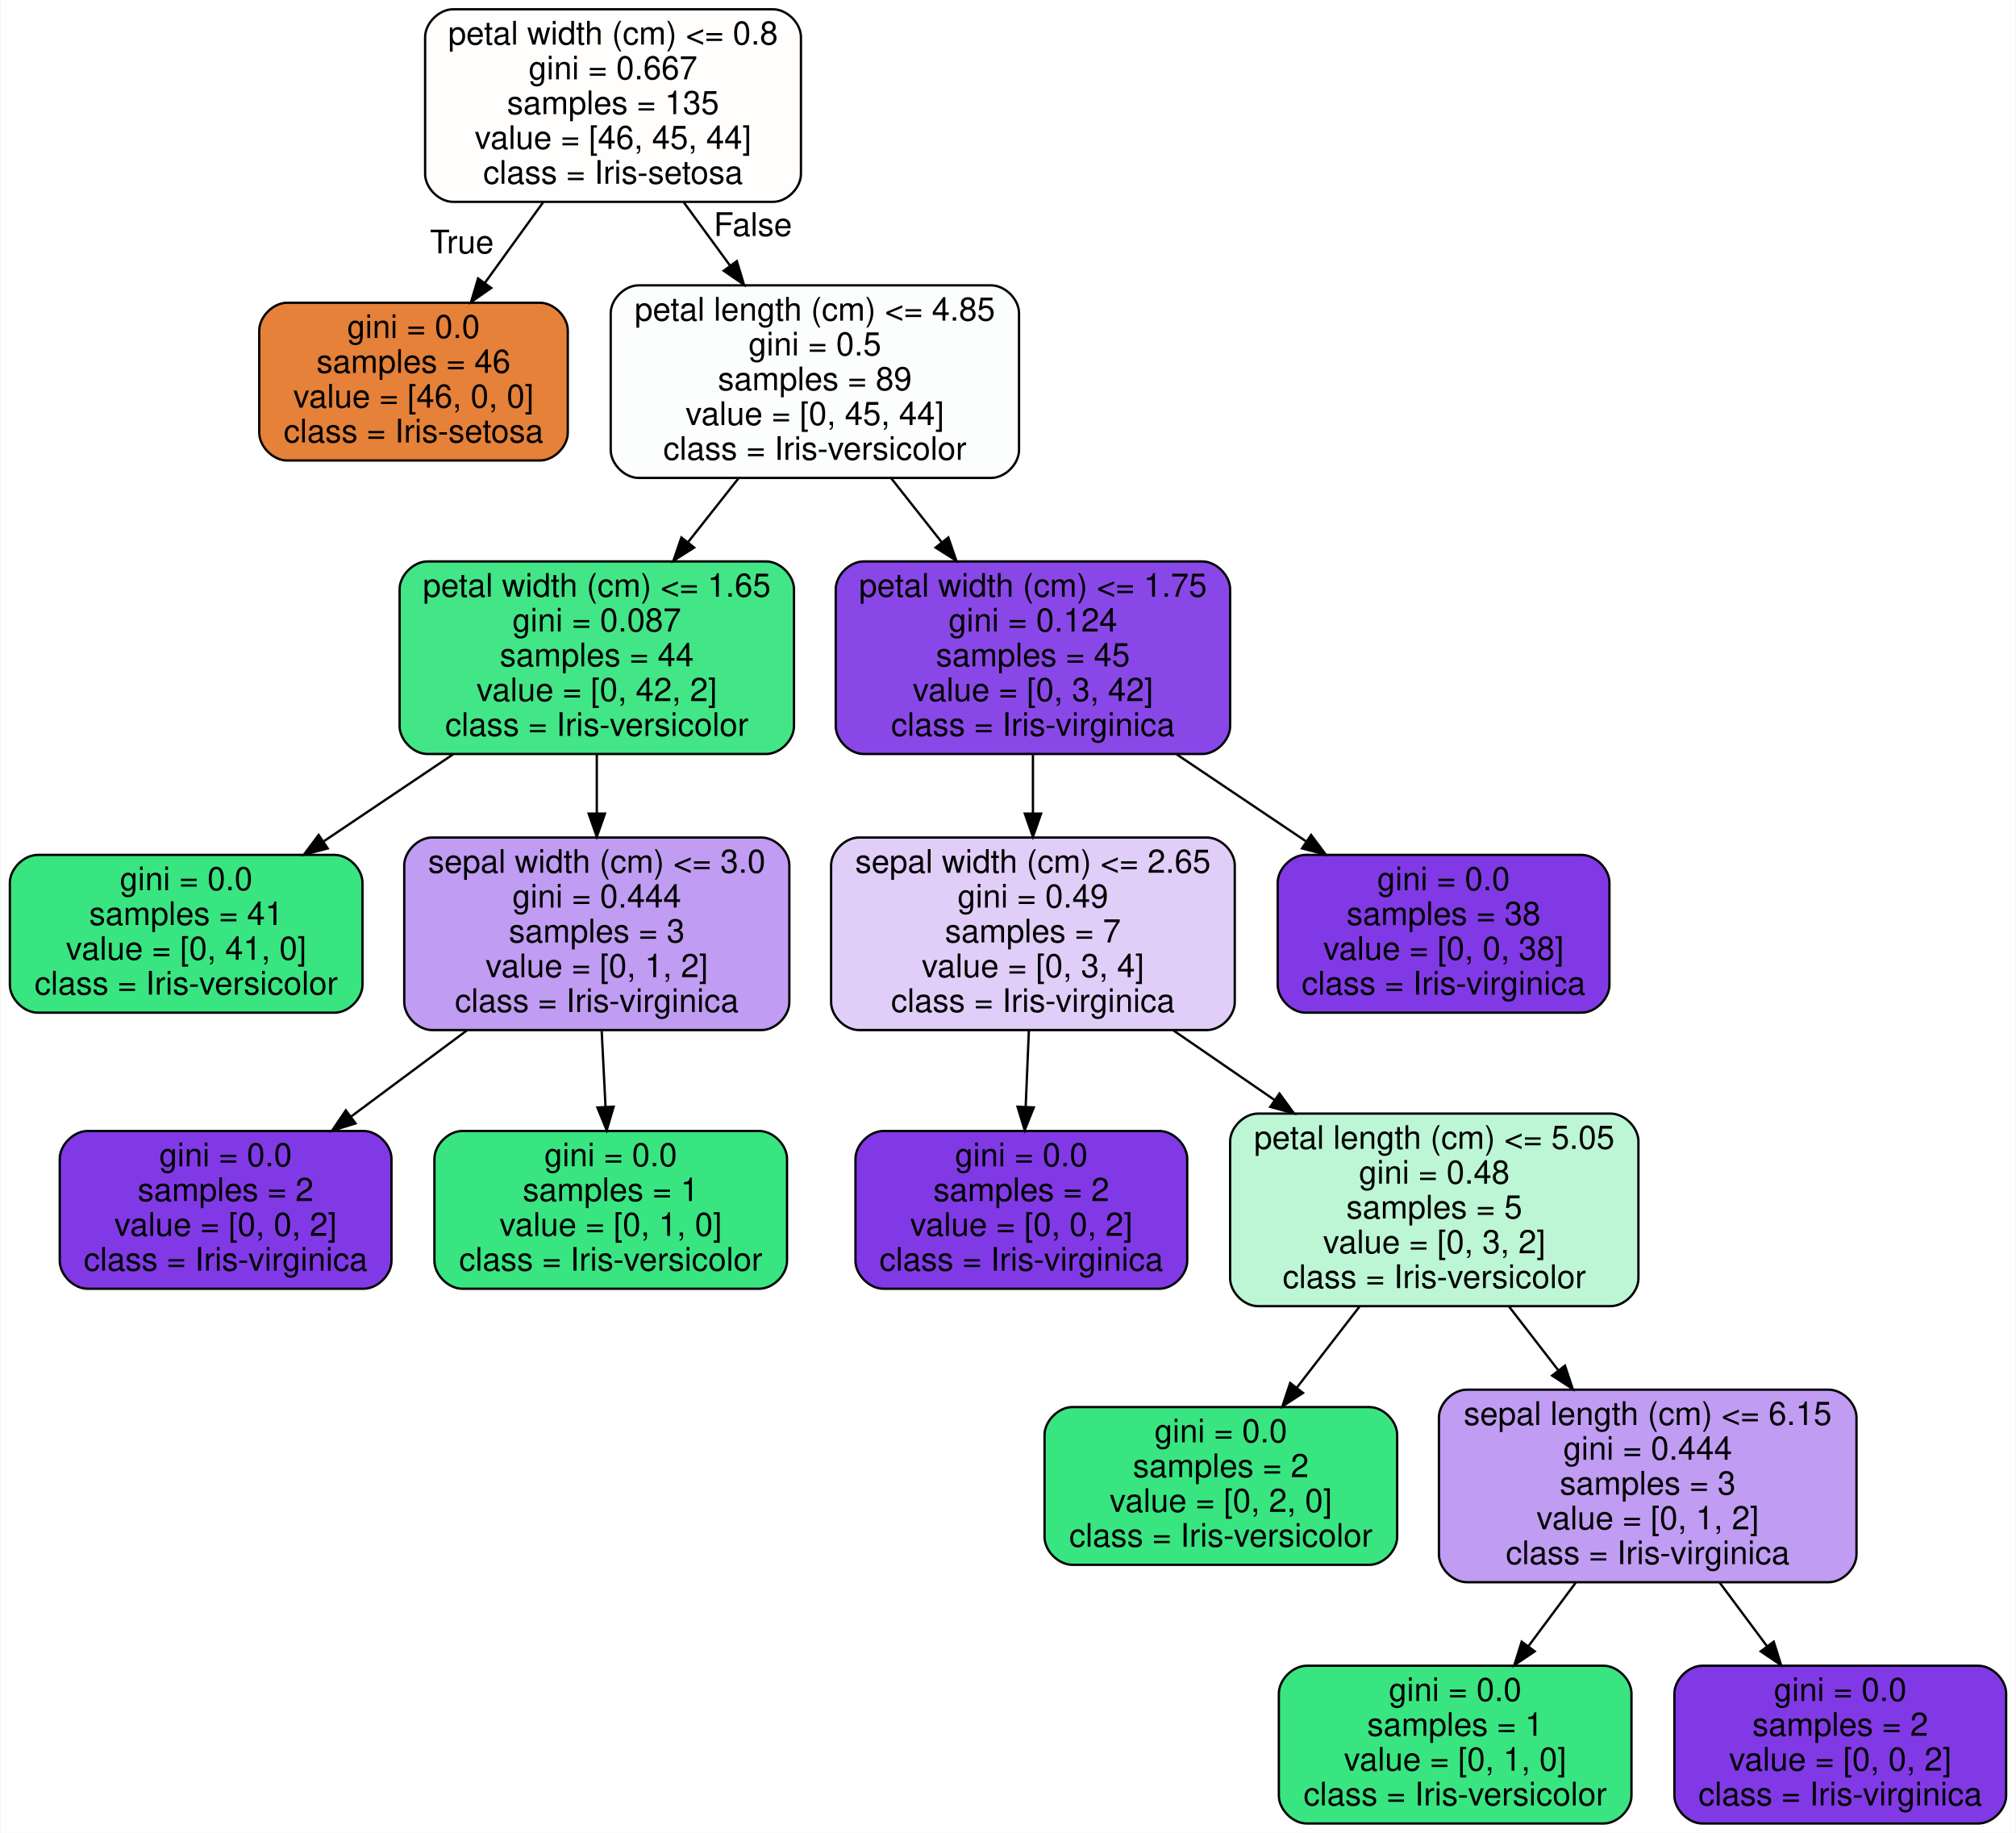
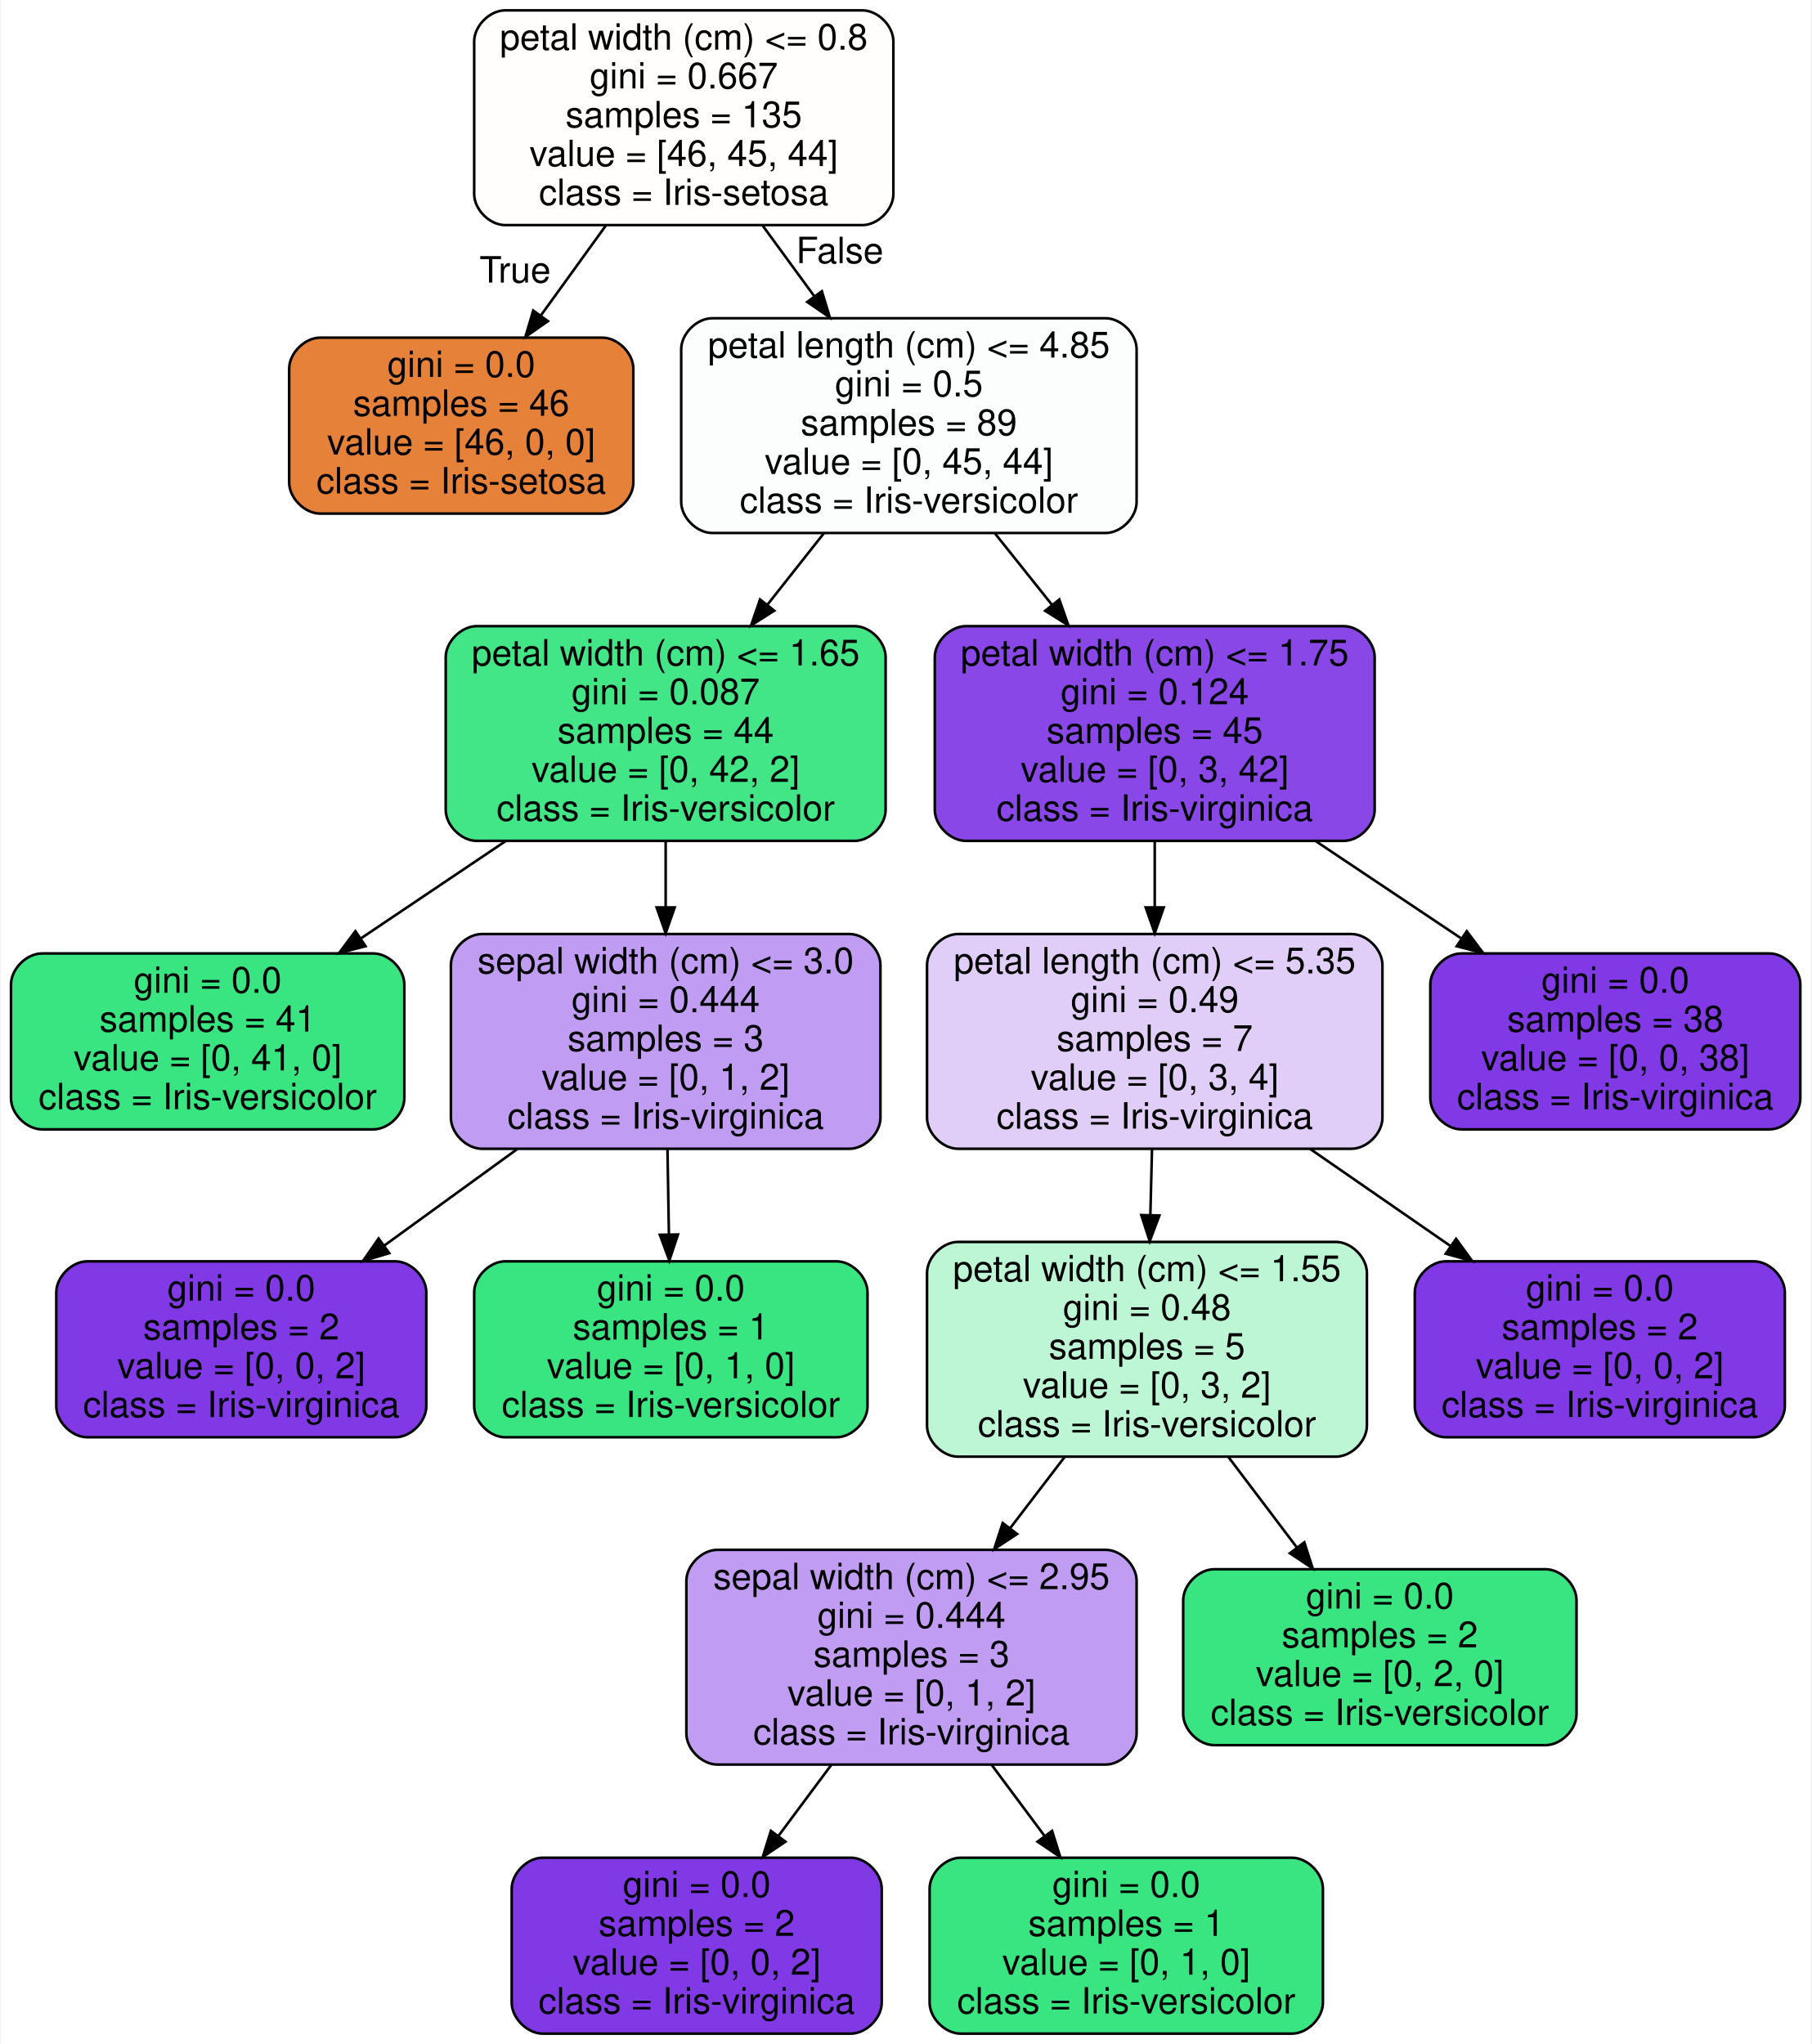
- <svg xmlns="http://www.w3.org/2000/svg" width="869pt" height="790pt" viewBox="0.00 0.00 868.50 790.00">
+ <svg xmlns="http://www.w3.org/2000/svg" width="700pt" height="790pt" viewBox="0.00 0.00 699.50 790.00">
  <g id="graph0" class="graph" transform="scale(1 1) rotate(0) translate(4 786)">
-     <polygon fill="#ffffff" stroke="transparent" points="-4,4 -4,-786 864.5,-786 864.5,4 -4,4" />
+     <polygon fill="#ffffff" stroke="transparent" points="-4,4 -4,-786 695.5,-786 695.5,4 -4,4" />
    <g id="node1" class="node">
      <path fill="#fffefd" stroke="#000000" d="M329,-782C329,-782 191,-782 191,-782 185,-782 179,-776 179,-770 179,-770 179,-711 179,-711 179,-705 185,-699 191,-699 191,-699 329,-699 329,-699 335,-699 341,-705 341,-711 341,-711 341,-770 341,-770 341,-776 335,-782 329,-782" />
      <text text-anchor="middle" x="260" y="-766.8" font-family="Helvetica,sans-Serif" font-size="14.00" fill="#000000">petal width (cm) &lt;= 0.8</text>
      <text text-anchor="middle" x="260" y="-751.8" font-family="Helvetica,sans-Serif" font-size="14.00" fill="#000000">gini = 0.667</text>
      <text text-anchor="middle" x="260" y="-736.8" font-family="Helvetica,sans-Serif" font-size="14.00" fill="#000000">samples = 135</text>
      <text text-anchor="middle" x="260" y="-721.8" font-family="Helvetica,sans-Serif" font-size="14.00" fill="#000000">value = [46, 45, 44]</text>
      <text text-anchor="middle" x="260" y="-706.8" font-family="Helvetica,sans-Serif" font-size="14.00" fill="#000000">class = Iris-setosa</text>
    </g>
    <g id="node2" class="node">
      <path fill="#e58139" stroke="#000000" d="M228.5,-655.5C228.5,-655.5 119.5,-655.5 119.5,-655.5 113.5,-655.5 107.5,-649.5 107.5,-643.5 107.5,-643.5 107.5,-599.5 107.5,-599.5 107.5,-593.5 113.5,-587.5 119.5,-587.5 119.5,-587.5 228.5,-587.5 228.5,-587.5 234.5,-587.5 240.5,-593.5 240.5,-599.5 240.5,-599.5 240.5,-643.5 240.5,-643.5 240.5,-649.5 234.5,-655.5 228.5,-655.5" />
      <text text-anchor="middle" x="174" y="-640.3" font-family="Helvetica,sans-Serif" font-size="14.00" fill="#000000">gini = 0.0</text>
      <text text-anchor="middle" x="174" y="-625.3" font-family="Helvetica,sans-Serif" font-size="14.00" fill="#000000">samples = 46</text>
      <text text-anchor="middle" x="174" y="-610.3" font-family="Helvetica,sans-Serif" font-size="14.00" fill="#000000">value = [46, 0, 0]</text>
      <text text-anchor="middle" x="174" y="-595.3" font-family="Helvetica,sans-Serif" font-size="14.00" fill="#000000">class = Iris-setosa</text>
    </g>
    <g id="edge1" class="edge">
      <path fill="none" stroke="#000000" d="M229.921,-698.88C221.816,-687.664 213.035,-675.513 204.886,-664.237" />
      <polygon fill="#000000" stroke="#000000" points="207.493,-661.87 198.799,-655.815 201.82,-665.97 207.493,-661.87" />
      <text text-anchor="middle" x="194.826" y="-676.797" font-family="Helvetica,sans-Serif" font-size="14.00" fill="#000000">True</text>
    </g>
    <g id="node3" class="node">
      <path fill="#fbfefc" stroke="#000000" d="M423,-663C423,-663 271,-663 271,-663 265,-663 259,-657 259,-651 259,-651 259,-592 259,-592 259,-586 265,-580 271,-580 271,-580 423,-580 423,-580 429,-580 435,-586 435,-592 435,-592 435,-651 435,-651 435,-657 429,-663 423,-663" />
      <text text-anchor="middle" x="347" y="-647.8" font-family="Helvetica,sans-Serif" font-size="14.00" fill="#000000">petal length (cm) &lt;= 4.85</text>
      <text text-anchor="middle" x="347" y="-632.8" font-family="Helvetica,sans-Serif" font-size="14.00" fill="#000000">gini = 0.5</text>
      <text text-anchor="middle" x="347" y="-617.8" font-family="Helvetica,sans-Serif" font-size="14.00" fill="#000000">samples = 89</text>
      <text text-anchor="middle" x="347" y="-602.8" font-family="Helvetica,sans-Serif" font-size="14.00" fill="#000000">value = [0, 45, 44]</text>
      <text text-anchor="middle" x="347" y="-587.8" font-family="Helvetica,sans-Serif" font-size="14.00" fill="#000000">class = Iris-versicolor</text>
    </g>
    <g id="edge2" class="edge">
      <path fill="none" stroke="#000000" d="M290.428,-698.88C296.881,-690.053 303.757,-680.649 310.411,-671.547" />
      <polygon fill="#000000" stroke="#000000" points="313.365,-673.436 316.442,-663.298 307.714,-669.305 313.365,-673.436" />
      <text text-anchor="middle" x="320.279" y="-684.302" font-family="Helvetica,sans-Serif" font-size="14.00" fill="#000000">False</text>
    </g>
    <g id="node4" class="node">
      <path fill="#42e687" stroke="#000000" d="M326,-544C326,-544 180,-544 180,-544 174,-544 168,-538 168,-532 168,-532 168,-473 168,-473 168,-467 174,-461 180,-461 180,-461 326,-461 326,-461 332,-461 338,-467 338,-473 338,-473 338,-532 338,-532 338,-538 332,-544 326,-544" />
      <text text-anchor="middle" x="253" y="-528.8" font-family="Helvetica,sans-Serif" font-size="14.00" fill="#000000">petal width (cm) &lt;= 1.65</text>
      <text text-anchor="middle" x="253" y="-513.8" font-family="Helvetica,sans-Serif" font-size="14.00" fill="#000000">gini = 0.087</text>
      <text text-anchor="middle" x="253" y="-498.8" font-family="Helvetica,sans-Serif" font-size="14.00" fill="#000000">samples = 44</text>
      <text text-anchor="middle" x="253" y="-483.8" font-family="Helvetica,sans-Serif" font-size="14.00" fill="#000000">value = [0, 42, 2]</text>
      <text text-anchor="middle" x="253" y="-468.8" font-family="Helvetica,sans-Serif" font-size="14.00" fill="#000000">class = Iris-versicolor</text>
    </g>
    <g id="edge3" class="edge">
      <path fill="none" stroke="#000000" d="M314.123,-579.88C307.08,-570.963 299.571,-561.457 292.313,-552.268" />
      <polygon fill="#000000" stroke="#000000" points="294.962,-549.976 286.017,-544.298 289.469,-554.315 294.962,-549.976" />
    </g>
    <g id="node9" class="node">
-       <path fill="#8a47e7" stroke="#000000" d="M514,-544C514,-544 368,-544 368,-544 362,-544 356,-538 356,-532 356,-532 356,-473 356,-473 356,-467 362,-461 368,-461 368,-461 514,-461 514,-461 520,-461 526,-467 526,-473 526,-473 526,-532 526,-532 526,-538 520,-544 514,-544" />
-       <text text-anchor="middle" x="441" y="-528.8" font-family="Helvetica,sans-Serif" font-size="14.00" fill="#000000">petal width (cm) &lt;= 1.75</text>
-       <text text-anchor="middle" x="441" y="-513.8" font-family="Helvetica,sans-Serif" font-size="14.00" fill="#000000">gini = 0.124</text>
-       <text text-anchor="middle" x="441" y="-498.8" font-family="Helvetica,sans-Serif" font-size="14.00" fill="#000000">samples = 45</text>
-       <text text-anchor="middle" x="441" y="-483.8" font-family="Helvetica,sans-Serif" font-size="14.00" fill="#000000">value = [0, 3, 42]</text>
-       <text text-anchor="middle" x="441" y="-468.8" font-family="Helvetica,sans-Serif" font-size="14.00" fill="#000000">class = Iris-virginica</text>
+       <path fill="#8a47e7" stroke="#000000" d="M515,-544C515,-544 369,-544 369,-544 363,-544 357,-538 357,-532 357,-532 357,-473 357,-473 357,-467 363,-461 369,-461 369,-461 515,-461 515,-461 521,-461 527,-467 527,-473 527,-473 527,-532 527,-532 527,-538 521,-544 515,-544" />
+       <text text-anchor="middle" x="442" y="-528.8" font-family="Helvetica,sans-Serif" font-size="14.00" fill="#000000">petal width (cm) &lt;= 1.75</text>
+       <text text-anchor="middle" x="442" y="-513.8" font-family="Helvetica,sans-Serif" font-size="14.00" fill="#000000">gini = 0.124</text>
+       <text text-anchor="middle" x="442" y="-498.8" font-family="Helvetica,sans-Serif" font-size="14.00" fill="#000000">samples = 45</text>
+       <text text-anchor="middle" x="442" y="-483.8" font-family="Helvetica,sans-Serif" font-size="14.00" fill="#000000">value = [0, 3, 42]</text>
+       <text text-anchor="middle" x="442" y="-468.8" font-family="Helvetica,sans-Serif" font-size="14.00" fill="#000000">class = Iris-virginica</text>
    </g>
    <g id="edge8" class="edge">
-       <path fill="none" stroke="#000000" d="M379.877,-579.88C386.92,-570.963 394.429,-561.457 401.687,-552.268" />
-       <polygon fill="#000000" stroke="#000000" points="404.531,-554.315 407.983,-544.298 399.038,-549.976 404.531,-554.315" />
+       <path fill="none" stroke="#000000" d="M380.226,-579.88C387.344,-570.963 394.934,-561.457 402.269,-552.268" />
+       <polygon fill="#000000" stroke="#000000" points="405.128,-554.297 408.632,-544.298 399.658,-549.929 405.128,-554.297" />
    </g>
    <g id="node5" class="node">
      <path fill="#39e581" stroke="#000000" d="M140,-417.5C140,-417.5 12,-417.5 12,-417.5 6,-417.5 0,-411.5 0,-405.5 0,-405.5 0,-361.5 0,-361.5 0,-355.5 6,-349.5 12,-349.5 12,-349.5 140,-349.5 140,-349.5 146,-349.5 152,-355.5 152,-361.5 152,-361.5 152,-405.5 152,-405.5 152,-411.5 146,-417.5 140,-417.5" />
      <text text-anchor="middle" x="76" y="-402.3" font-family="Helvetica,sans-Serif" font-size="14.00" fill="#000000">gini = 0.0</text>
      <text text-anchor="middle" x="76" y="-387.3" font-family="Helvetica,sans-Serif" font-size="14.00" fill="#000000">samples = 41</text>
      <text text-anchor="middle" x="76" y="-372.3" font-family="Helvetica,sans-Serif" font-size="14.00" fill="#000000">value = [0, 41, 0]</text>
      <text text-anchor="middle" x="76" y="-357.3" font-family="Helvetica,sans-Serif" font-size="14.00" fill="#000000">class = Iris-versicolor</text>
    </g>
    <g id="edge4" class="edge">
      <path fill="none" stroke="#000000" d="M191.094,-460.88C173.017,-448.726 153.309,-435.476 135.391,-423.43" />
      <polygon fill="#000000" stroke="#000000" points="137.006,-420.298 126.754,-417.623 133.1,-426.107 137.006,-420.298" />
    </g>
    <g id="node6" class="node">
      <path fill="#c09cf2" stroke="#000000" d="M324,-425C324,-425 182,-425 182,-425 176,-425 170,-419 170,-413 170,-413 170,-354 170,-354 170,-348 176,-342 182,-342 182,-342 324,-342 324,-342 330,-342 336,-348 336,-354 336,-354 336,-413 336,-413 336,-419 330,-425 324,-425" />
      <text text-anchor="middle" x="253" y="-409.8" font-family="Helvetica,sans-Serif" font-size="14.00" fill="#000000">sepal width (cm) &lt;= 3.0</text>
      <text text-anchor="middle" x="253" y="-394.8" font-family="Helvetica,sans-Serif" font-size="14.00" fill="#000000">gini = 0.444</text>
      <text text-anchor="middle" x="253" y="-379.8" font-family="Helvetica,sans-Serif" font-size="14.00" fill="#000000">samples = 3</text>
      <text text-anchor="middle" x="253" y="-364.8" font-family="Helvetica,sans-Serif" font-size="14.00" fill="#000000">value = [0, 1, 2]</text>
      <text text-anchor="middle" x="253" y="-349.8" font-family="Helvetica,sans-Serif" font-size="14.00" fill="#000000">class = Iris-virginica</text>
    </g>
    <g id="edge5" class="edge">
      <path fill="none" stroke="#000000" d="M253,-460.88C253,-452.684 253,-443.989 253,-435.501" />
      <polygon fill="#000000" stroke="#000000" points="256.5,-435.298 253,-425.298 249.5,-435.298 256.5,-435.298" />
    </g>
    <g id="node7" class="node">
-       <path fill="#8139e5" stroke="#000000" d="M152.5,-298.5C152.5,-298.5 33.5,-298.5 33.5,-298.5 27.5,-298.5 21.5,-292.5 21.5,-286.5 21.5,-286.5 21.5,-242.5 21.5,-242.5 21.5,-236.5 27.5,-230.5 33.5,-230.5 33.5,-230.5 152.5,-230.5 152.5,-230.5 158.5,-230.5 164.5,-236.5 164.5,-242.5 164.5,-242.5 164.5,-286.5 164.5,-286.5 164.5,-292.5 158.5,-298.5 152.5,-298.5" />
-       <text text-anchor="middle" x="93" y="-283.3" font-family="Helvetica,sans-Serif" font-size="14.00" fill="#000000">gini = 0.0</text>
-       <text text-anchor="middle" x="93" y="-268.3" font-family="Helvetica,sans-Serif" font-size="14.00" fill="#000000">samples = 2</text>
-       <text text-anchor="middle" x="93" y="-253.3" font-family="Helvetica,sans-Serif" font-size="14.00" fill="#000000">value = [0, 0, 2]</text>
-       <text text-anchor="middle" x="93" y="-238.3" font-family="Helvetica,sans-Serif" font-size="14.00" fill="#000000">class = Iris-virginica</text>
+       <path fill="#8139e5" stroke="#000000" d="M148.5,-298.5C148.5,-298.5 29.5,-298.5 29.5,-298.5 23.5,-298.5 17.5,-292.5 17.5,-286.5 17.5,-286.5 17.5,-242.5 17.5,-242.5 17.5,-236.5 23.5,-230.5 29.5,-230.5 29.5,-230.5 148.5,-230.5 148.5,-230.5 154.5,-230.5 160.5,-236.5 160.5,-242.5 160.5,-242.5 160.5,-286.5 160.5,-286.5 160.5,-292.5 154.5,-298.5 148.5,-298.5" />
+       <text text-anchor="middle" x="89" y="-283.3" font-family="Helvetica,sans-Serif" font-size="14.00" fill="#000000">gini = 0.0</text>
+       <text text-anchor="middle" x="89" y="-268.3" font-family="Helvetica,sans-Serif" font-size="14.00" fill="#000000">samples = 2</text>
+       <text text-anchor="middle" x="89" y="-253.3" font-family="Helvetica,sans-Serif" font-size="14.00" fill="#000000">value = [0, 0, 2]</text>
+       <text text-anchor="middle" x="89" y="-238.3" font-family="Helvetica,sans-Serif" font-size="14.00" fill="#000000">class = Iris-virginica</text>
    </g>
    <g id="edge6" class="edge">
-       <path fill="none" stroke="#000000" d="M197.04,-341.88C180.848,-329.837 163.207,-316.717 147.129,-304.759" />
-       <polygon fill="#000000" stroke="#000000" points="148.993,-301.783 138.88,-298.623 144.815,-307.399 148.993,-301.783" />
+       <path fill="none" stroke="#000000" d="M195.641,-341.88C179.044,-329.837 160.963,-316.717 144.482,-304.759" />
+       <polygon fill="#000000" stroke="#000000" points="146.176,-301.663 136.027,-298.623 142.065,-307.329 146.176,-301.663" />
    </g>
    <g id="node8" class="node">
-       <path fill="#39e581" stroke="#000000" d="M323,-298.5C323,-298.5 195,-298.5 195,-298.5 189,-298.5 183,-292.5 183,-286.5 183,-286.5 183,-242.5 183,-242.5 183,-236.5 189,-230.5 195,-230.5 195,-230.5 323,-230.5 323,-230.5 329,-230.5 335,-236.5 335,-242.5 335,-242.5 335,-286.5 335,-286.5 335,-292.5 329,-298.5 323,-298.5" />
-       <text text-anchor="middle" x="259" y="-283.3" font-family="Helvetica,sans-Serif" font-size="14.00" fill="#000000">gini = 0.0</text>
-       <text text-anchor="middle" x="259" y="-268.3" font-family="Helvetica,sans-Serif" font-size="14.00" fill="#000000">samples = 1</text>
-       <text text-anchor="middle" x="259" y="-253.3" font-family="Helvetica,sans-Serif" font-size="14.00" fill="#000000">value = [0, 1, 0]</text>
-       <text text-anchor="middle" x="259" y="-238.3" font-family="Helvetica,sans-Serif" font-size="14.00" fill="#000000">class = Iris-versicolor</text>
+       <path fill="#39e581" stroke="#000000" d="M319,-298.5C319,-298.5 191,-298.5 191,-298.5 185,-298.5 179,-292.5 179,-286.5 179,-286.5 179,-242.5 179,-242.5 179,-236.5 185,-230.5 191,-230.5 191,-230.5 319,-230.5 319,-230.5 325,-230.5 331,-236.5 331,-242.5 331,-242.5 331,-286.5 331,-286.5 331,-292.5 325,-298.5 319,-298.5" />
+       <text text-anchor="middle" x="255" y="-283.3" font-family="Helvetica,sans-Serif" font-size="14.00" fill="#000000">gini = 0.0</text>
+       <text text-anchor="middle" x="255" y="-268.3" font-family="Helvetica,sans-Serif" font-size="14.00" fill="#000000">samples = 1</text>
+       <text text-anchor="middle" x="255" y="-253.3" font-family="Helvetica,sans-Serif" font-size="14.00" fill="#000000">value = [0, 1, 0]</text>
+       <text text-anchor="middle" x="255" y="-238.3" font-family="Helvetica,sans-Serif" font-size="14.00" fill="#000000">class = Iris-versicolor</text>
    </g>
    <g id="edge7" class="edge">
-       <path fill="none" stroke="#000000" d="M255.099,-341.88C255.636,-331.213 256.217,-319.702 256.761,-308.901" />
-       <polygon fill="#000000" stroke="#000000" points="260.262,-308.978 257.27,-298.815 253.271,-308.626 260.262,-308.978" />
+       <path fill="none" stroke="#000000" d="M253.7,-341.88C253.879,-331.213 254.072,-319.702 254.254,-308.901" />
+       <polygon fill="#000000" stroke="#000000" points="257.755,-308.872 254.423,-298.815 250.756,-308.755 257.755,-308.872" />
    </g>
    <g id="node10" class="node">
-       <path fill="#e0cef8" stroke="#000000" d="M516,-425C516,-425 366,-425 366,-425 360,-425 354,-419 354,-413 354,-413 354,-354 354,-354 354,-348 360,-342 366,-342 366,-342 516,-342 516,-342 522,-342 528,-348 528,-354 528,-354 528,-413 528,-413 528,-419 522,-425 516,-425" />
-       <text text-anchor="middle" x="441" y="-409.8" font-family="Helvetica,sans-Serif" font-size="14.00" fill="#000000">sepal width (cm) &lt;= 2.65</text>
-       <text text-anchor="middle" x="441" y="-394.8" font-family="Helvetica,sans-Serif" font-size="14.00" fill="#000000">gini = 0.49</text>
-       <text text-anchor="middle" x="441" y="-379.8" font-family="Helvetica,sans-Serif" font-size="14.00" fill="#000000">samples = 7</text>
-       <text text-anchor="middle" x="441" y="-364.8" font-family="Helvetica,sans-Serif" font-size="14.00" fill="#000000">value = [0, 3, 4]</text>
-       <text text-anchor="middle" x="441" y="-349.8" font-family="Helvetica,sans-Serif" font-size="14.00" fill="#000000">class = Iris-virginica</text>
+       <path fill="#e0cef8" stroke="#000000" d="M518,-425C518,-425 366,-425 366,-425 360,-425 354,-419 354,-413 354,-413 354,-354 354,-354 354,-348 360,-342 366,-342 366,-342 518,-342 518,-342 524,-342 530,-348 530,-354 530,-354 530,-413 530,-413 530,-419 524,-425 518,-425" />
+       <text text-anchor="middle" x="442" y="-409.8" font-family="Helvetica,sans-Serif" font-size="14.00" fill="#000000">petal length (cm) &lt;= 5.35</text>
+       <text text-anchor="middle" x="442" y="-394.8" font-family="Helvetica,sans-Serif" font-size="14.00" fill="#000000">gini = 0.49</text>
+       <text text-anchor="middle" x="442" y="-379.8" font-family="Helvetica,sans-Serif" font-size="14.00" fill="#000000">samples = 7</text>
+       <text text-anchor="middle" x="442" y="-364.8" font-family="Helvetica,sans-Serif" font-size="14.00" fill="#000000">value = [0, 3, 4]</text>
+       <text text-anchor="middle" x="442" y="-349.8" font-family="Helvetica,sans-Serif" font-size="14.00" fill="#000000">class = Iris-virginica</text>
    </g>
    <g id="edge9" class="edge">
-       <path fill="none" stroke="#000000" d="M441,-460.88C441,-452.684 441,-443.989 441,-435.501" />
-       <polygon fill="#000000" stroke="#000000" points="444.5,-435.298 441,-425.298 437.5,-435.298 444.5,-435.298" />
+       <path fill="none" stroke="#000000" d="M442,-460.88C442,-452.684 442,-443.989 442,-435.501" />
+       <polygon fill="#000000" stroke="#000000" points="445.5,-435.298 442,-425.298 438.5,-435.298 445.5,-435.298" />
    </g>
    <g id="node17" class="node">
-       <path fill="#8139e5" stroke="#000000" d="M677.5,-417.5C677.5,-417.5 558.5,-417.5 558.5,-417.5 552.5,-417.5 546.5,-411.5 546.5,-405.5 546.5,-405.5 546.5,-361.5 546.5,-361.5 546.5,-355.5 552.5,-349.5 558.5,-349.5 558.5,-349.5 677.5,-349.5 677.5,-349.5 683.5,-349.5 689.5,-355.5 689.5,-361.5 689.5,-361.5 689.5,-405.5 689.5,-405.5 689.5,-411.5 683.5,-417.5 677.5,-417.5" />
-       <text text-anchor="middle" x="618" y="-402.3" font-family="Helvetica,sans-Serif" font-size="14.00" fill="#000000">gini = 0.0</text>
-       <text text-anchor="middle" x="618" y="-387.3" font-family="Helvetica,sans-Serif" font-size="14.00" fill="#000000">samples = 38</text>
-       <text text-anchor="middle" x="618" y="-372.3" font-family="Helvetica,sans-Serif" font-size="14.00" fill="#000000">value = [0, 0, 38]</text>
-       <text text-anchor="middle" x="618" y="-357.3" font-family="Helvetica,sans-Serif" font-size="14.00" fill="#000000">class = Iris-virginica</text>
+       <path fill="#8139e5" stroke="#000000" d="M679.5,-417.5C679.5,-417.5 560.5,-417.5 560.5,-417.5 554.5,-417.5 548.5,-411.5 548.5,-405.5 548.5,-405.5 548.5,-361.5 548.5,-361.5 548.5,-355.5 554.5,-349.5 560.5,-349.5 560.5,-349.5 679.5,-349.5 679.5,-349.5 685.5,-349.5 691.5,-355.5 691.5,-361.5 691.5,-361.5 691.5,-405.5 691.5,-405.5 691.5,-411.5 685.5,-417.5 679.5,-417.5" />
+       <text text-anchor="middle" x="620" y="-402.3" font-family="Helvetica,sans-Serif" font-size="14.00" fill="#000000">gini = 0.0</text>
+       <text text-anchor="middle" x="620" y="-387.3" font-family="Helvetica,sans-Serif" font-size="14.00" fill="#000000">samples = 38</text>
+       <text text-anchor="middle" x="620" y="-372.3" font-family="Helvetica,sans-Serif" font-size="14.00" fill="#000000">value = [0, 0, 38]</text>
+       <text text-anchor="middle" x="620" y="-357.3" font-family="Helvetica,sans-Serif" font-size="14.00" fill="#000000">class = Iris-virginica</text>
    </g>
    <g id="edge16" class="edge">
-       <path fill="none" stroke="#000000" d="M502.906,-460.88C520.983,-448.726 540.691,-435.476 558.609,-423.43" />
-       <polygon fill="#000000" stroke="#000000" points="560.9,-426.107 567.246,-417.623 556.994,-420.298 560.9,-426.107" />
+       <path fill="none" stroke="#000000" d="M504.256,-460.88C522.435,-448.726 542.255,-435.476 560.273,-423.43" />
+       <polygon fill="#000000" stroke="#000000" points="562.591,-426.091 568.959,-417.623 558.7,-420.271 562.591,-426.091" />
    </g>
    <g id="node11" class="node">
-       <path fill="#8139e5" stroke="#000000" d="M495.5,-298.5C495.5,-298.5 376.5,-298.5 376.5,-298.5 370.5,-298.5 364.5,-292.5 364.5,-286.5 364.5,-286.5 364.5,-242.5 364.5,-242.5 364.5,-236.5 370.5,-230.5 376.5,-230.5 376.5,-230.5 495.5,-230.5 495.5,-230.5 501.5,-230.5 507.5,-236.5 507.5,-242.5 507.5,-242.5 507.5,-286.5 507.5,-286.5 507.5,-292.5 501.5,-298.5 495.5,-298.5" />
-       <text text-anchor="middle" x="436" y="-283.3" font-family="Helvetica,sans-Serif" font-size="14.00" fill="#000000">gini = 0.0</text>
-       <text text-anchor="middle" x="436" y="-268.3" font-family="Helvetica,sans-Serif" font-size="14.00" fill="#000000">samples = 2</text>
-       <text text-anchor="middle" x="436" y="-253.3" font-family="Helvetica,sans-Serif" font-size="14.00" fill="#000000">value = [0, 0, 2]</text>
-       <text text-anchor="middle" x="436" y="-238.3" font-family="Helvetica,sans-Serif" font-size="14.00" fill="#000000">class = Iris-virginica</text>
+       <path fill="#bdf6d5" stroke="#000000" d="M512,-306C512,-306 366,-306 366,-306 360,-306 354,-300 354,-294 354,-294 354,-235 354,-235 354,-229 360,-223 366,-223 366,-223 512,-223 512,-223 518,-223 524,-229 524,-235 524,-235 524,-294 524,-294 524,-300 518,-306 512,-306" />
+       <text text-anchor="middle" x="439" y="-290.8" font-family="Helvetica,sans-Serif" font-size="14.00" fill="#000000">petal width (cm) &lt;= 1.55</text>
+       <text text-anchor="middle" x="439" y="-275.8" font-family="Helvetica,sans-Serif" font-size="14.00" fill="#000000">gini = 0.48</text>
+       <text text-anchor="middle" x="439" y="-260.8" font-family="Helvetica,sans-Serif" font-size="14.00" fill="#000000">samples = 5</text>
+       <text text-anchor="middle" x="439" y="-245.8" font-family="Helvetica,sans-Serif" font-size="14.00" fill="#000000">value = [0, 3, 2]</text>
+       <text text-anchor="middle" x="439" y="-230.8" font-family="Helvetica,sans-Serif" font-size="14.00" fill="#000000">class = Iris-versicolor</text>
    </g>
    <g id="edge10" class="edge">
-       <path fill="none" stroke="#000000" d="M439.251,-341.88C438.803,-331.213 438.319,-319.702 437.866,-308.901" />
-       <polygon fill="#000000" stroke="#000000" points="441.359,-308.659 437.442,-298.815 434.365,-308.953 441.359,-308.659" />
+       <path fill="none" stroke="#000000" d="M440.951,-341.88C440.744,-333.684 440.525,-324.989 440.311,-316.501" />
+       <polygon fill="#000000" stroke="#000000" points="443.805,-316.207 440.054,-306.298 436.807,-316.383 443.805,-316.207" />
+     </g>
+     <g id="node16" class="node">
+       <path fill="#8139e5" stroke="#000000" d="M673.5,-298.5C673.5,-298.5 554.5,-298.5 554.5,-298.5 548.5,-298.5 542.5,-292.5 542.5,-286.5 542.5,-286.5 542.5,-242.5 542.5,-242.5 542.5,-236.5 548.5,-230.5 554.5,-230.5 554.5,-230.5 673.5,-230.5 673.5,-230.5 679.5,-230.5 685.5,-236.5 685.5,-242.5 685.5,-242.5 685.5,-286.5 685.5,-286.5 685.5,-292.5 679.5,-298.5 673.5,-298.5" />
+       <text text-anchor="middle" x="614" y="-283.3" font-family="Helvetica,sans-Serif" font-size="14.00" fill="#000000">gini = 0.0</text>
+       <text text-anchor="middle" x="614" y="-268.3" font-family="Helvetica,sans-Serif" font-size="14.00" fill="#000000">samples = 2</text>
+       <text text-anchor="middle" x="614" y="-253.3" font-family="Helvetica,sans-Serif" font-size="14.00" fill="#000000">value = [0, 0, 2]</text>
+       <text text-anchor="middle" x="614" y="-238.3" font-family="Helvetica,sans-Serif" font-size="14.00" fill="#000000">class = Iris-virginica</text>
+     </g>
+     <g id="edge15" class="edge">
+       <path fill="none" stroke="#000000" d="M502.157,-341.88C519.723,-329.726 538.875,-316.476 556.286,-304.43" />
+       <polygon fill="#000000" stroke="#000000" points="558.447,-307.191 564.679,-298.623 554.464,-301.434 558.447,-307.191" />
    </g>
    <g id="node12" class="node">
-       <path fill="#bdf6d5" stroke="#000000" d="M690,-306C690,-306 538,-306 538,-306 532,-306 526,-300 526,-294 526,-294 526,-235 526,-235 526,-229 532,-223 538,-223 538,-223 690,-223 690,-223 696,-223 702,-229 702,-235 702,-235 702,-294 702,-294 702,-300 696,-306 690,-306" />
-       <text text-anchor="middle" x="614" y="-290.8" font-family="Helvetica,sans-Serif" font-size="14.00" fill="#000000">petal length (cm) &lt;= 5.05</text>
-       <text text-anchor="middle" x="614" y="-275.8" font-family="Helvetica,sans-Serif" font-size="14.00" fill="#000000">gini = 0.48</text>
-       <text text-anchor="middle" x="614" y="-260.8" font-family="Helvetica,sans-Serif" font-size="14.00" fill="#000000">samples = 5</text>
-       <text text-anchor="middle" x="614" y="-245.8" font-family="Helvetica,sans-Serif" font-size="14.00" fill="#000000">value = [0, 3, 2]</text>
-       <text text-anchor="middle" x="614" y="-230.8" font-family="Helvetica,sans-Serif" font-size="14.00" fill="#000000">class = Iris-versicolor</text>
+       <path fill="#c09cf2" stroke="#000000" d="M423,-187C423,-187 273,-187 273,-187 267,-187 261,-181 261,-175 261,-175 261,-116 261,-116 261,-110 267,-104 273,-104 273,-104 423,-104 423,-104 429,-104 435,-110 435,-116 435,-116 435,-175 435,-175 435,-181 429,-187 423,-187" />
+       <text text-anchor="middle" x="348" y="-171.8" font-family="Helvetica,sans-Serif" font-size="14.00" fill="#000000">sepal width (cm) &lt;= 2.95</text>
+       <text text-anchor="middle" x="348" y="-156.8" font-family="Helvetica,sans-Serif" font-size="14.00" fill="#000000">gini = 0.444</text>
+       <text text-anchor="middle" x="348" y="-141.8" font-family="Helvetica,sans-Serif" font-size="14.00" fill="#000000">samples = 3</text>
+       <text text-anchor="middle" x="348" y="-126.8" font-family="Helvetica,sans-Serif" font-size="14.00" fill="#000000">value = [0, 1, 2]</text>
+       <text text-anchor="middle" x="348" y="-111.8" font-family="Helvetica,sans-Serif" font-size="14.00" fill="#000000">class = Iris-virginica</text>
    </g>
    <g id="edge11" class="edge">
-       <path fill="none" stroke="#000000" d="M501.507,-341.88C515.598,-332.187 530.704,-321.796 545.127,-311.875" />
-       <polygon fill="#000000" stroke="#000000" points="547.272,-314.648 553.527,-306.097 543.304,-308.881 547.272,-314.648" />
+       <path fill="none" stroke="#000000" d="M407.173,-222.88C400.354,-213.963 393.084,-204.457 386.058,-195.268" />
+       <polygon fill="#000000" stroke="#000000" points="388.818,-193.116 379.963,-187.298 383.257,-197.368 388.818,-193.116" />
+     </g>
+     <g id="node15" class="node">
+       <path fill="#39e581" stroke="#000000" d="M593,-179.5C593,-179.5 465,-179.5 465,-179.5 459,-179.5 453,-173.5 453,-167.5 453,-167.5 453,-123.5 453,-123.5 453,-117.5 459,-111.5 465,-111.5 465,-111.5 593,-111.5 593,-111.5 599,-111.5 605,-117.5 605,-123.5 605,-123.5 605,-167.5 605,-167.5 605,-173.5 599,-179.5 593,-179.5" />
+       <text text-anchor="middle" x="529" y="-164.3" font-family="Helvetica,sans-Serif" font-size="14.00" fill="#000000">gini = 0.0</text>
+       <text text-anchor="middle" x="529" y="-149.3" font-family="Helvetica,sans-Serif" font-size="14.00" fill="#000000">samples = 2</text>
+       <text text-anchor="middle" x="529" y="-134.3" font-family="Helvetica,sans-Serif" font-size="14.00" fill="#000000">value = [0, 2, 0]</text>
+       <text text-anchor="middle" x="529" y="-119.3" font-family="Helvetica,sans-Serif" font-size="14.00" fill="#000000">class = Iris-versicolor</text>
+     </g>
+     <g id="edge14" class="edge">
+       <path fill="none" stroke="#000000" d="M470.478,-222.88C479.043,-211.554 488.33,-199.275 496.928,-187.906" />
+       <polygon fill="#000000" stroke="#000000" points="499.807,-189.902 503.048,-179.815 494.224,-185.679 499.807,-189.902" />
    </g>
    <g id="node13" class="node">
-       <path fill="#39e581" stroke="#000000" d="M586,-179.5C586,-179.5 458,-179.5 458,-179.5 452,-179.5 446,-173.5 446,-167.5 446,-167.5 446,-123.5 446,-123.5 446,-117.5 452,-111.5 458,-111.5 458,-111.5 586,-111.5 586,-111.5 592,-111.5 598,-117.5 598,-123.5 598,-123.5 598,-167.5 598,-167.5 598,-173.5 592,-179.5 586,-179.5" />
-       <text text-anchor="middle" x="522" y="-164.3" font-family="Helvetica,sans-Serif" font-size="14.00" fill="#000000">gini = 0.0</text>
-       <text text-anchor="middle" x="522" y="-149.3" font-family="Helvetica,sans-Serif" font-size="14.00" fill="#000000">samples = 2</text>
-       <text text-anchor="middle" x="522" y="-134.3" font-family="Helvetica,sans-Serif" font-size="14.00" fill="#000000">value = [0, 2, 0]</text>
-       <text text-anchor="middle" x="522" y="-119.3" font-family="Helvetica,sans-Serif" font-size="14.00" fill="#000000">class = Iris-versicolor</text>
+       <path fill="#8139e5" stroke="#000000" d="M324.5,-68C324.5,-68 205.5,-68 205.5,-68 199.5,-68 193.5,-62 193.5,-56 193.5,-56 193.5,-12 193.5,-12 193.5,-6 199.5,0 205.5,0 205.5,0 324.5,0 324.5,0 330.5,0 336.5,-6 336.5,-12 336.5,-12 336.5,-56 336.5,-56 336.5,-62 330.5,-68 324.5,-68" />
+       <text text-anchor="middle" x="265" y="-52.8" font-family="Helvetica,sans-Serif" font-size="14.00" fill="#000000">gini = 0.0</text>
+       <text text-anchor="middle" x="265" y="-37.8" font-family="Helvetica,sans-Serif" font-size="14.00" fill="#000000">samples = 2</text>
+       <text text-anchor="middle" x="265" y="-22.8" font-family="Helvetica,sans-Serif" font-size="14.00" fill="#000000">value = [0, 0, 2]</text>
+       <text text-anchor="middle" x="265" y="-7.8" font-family="Helvetica,sans-Serif" font-size="14.00" fill="#000000">class = Iris-virginica</text>
    </g>
    <g id="edge12" class="edge">
-       <path fill="none" stroke="#000000" d="M581.823,-222.88C573.067,-211.554 563.574,-199.275 554.784,-187.906" />
-       <polygon fill="#000000" stroke="#000000" points="557.415,-185.586 548.529,-179.815 551.877,-189.867 557.415,-185.586" />
+       <path fill="none" stroke="#000000" d="M317.094,-103.981C310.389,-94.975 303.289,-85.437 296.56,-76.397" />
+       <polygon fill="#000000" stroke="#000000" points="299.284,-74.195 290.506,-68.264 293.669,-78.375 299.284,-74.195" />
    </g>
    <g id="node14" class="node">
-       <path fill="#c09cf2" stroke="#000000" d="M784,-187C784,-187 628,-187 628,-187 622,-187 616,-181 616,-175 616,-175 616,-116 616,-116 616,-110 622,-104 628,-104 628,-104 784,-104 784,-104 790,-104 796,-110 796,-116 796,-116 796,-175 796,-175 796,-181 790,-187 784,-187" />
-       <text text-anchor="middle" x="706" y="-171.8" font-family="Helvetica,sans-Serif" font-size="14.00" fill="#000000">sepal length (cm) &lt;= 6.15</text>
-       <text text-anchor="middle" x="706" y="-156.8" font-family="Helvetica,sans-Serif" font-size="14.00" fill="#000000">gini = 0.444</text>
-       <text text-anchor="middle" x="706" y="-141.8" font-family="Helvetica,sans-Serif" font-size="14.00" fill="#000000">samples = 3</text>
-       <text text-anchor="middle" x="706" y="-126.8" font-family="Helvetica,sans-Serif" font-size="14.00" fill="#000000">value = [0, 1, 2]</text>
-       <text text-anchor="middle" x="706" y="-111.8" font-family="Helvetica,sans-Serif" font-size="14.00" fill="#000000">class = Iris-virginica</text>
+       <path fill="#39e581" stroke="#000000" d="M495,-68C495,-68 367,-68 367,-68 361,-68 355,-62 355,-56 355,-56 355,-12 355,-12 355,-6 361,0 367,0 367,0 495,0 495,0 501,0 507,-6 507,-12 507,-12 507,-56 507,-56 507,-62 501,-68 495,-68" />
+       <text text-anchor="middle" x="431" y="-52.8" font-family="Helvetica,sans-Serif" font-size="14.00" fill="#000000">gini = 0.0</text>
+       <text text-anchor="middle" x="431" y="-37.8" font-family="Helvetica,sans-Serif" font-size="14.00" fill="#000000">samples = 1</text>
+       <text text-anchor="middle" x="431" y="-22.8" font-family="Helvetica,sans-Serif" font-size="14.00" fill="#000000">value = [0, 1, 0]</text>
+       <text text-anchor="middle" x="431" y="-7.8" font-family="Helvetica,sans-Serif" font-size="14.00" fill="#000000">class = Iris-versicolor</text>
    </g>
    <g id="edge13" class="edge">
-       <path fill="none" stroke="#000000" d="M646.177,-222.88C653.07,-213.963 660.42,-204.457 667.524,-195.268" />
-       <polygon fill="#000000" stroke="#000000" points="670.338,-197.35 673.686,-187.298 664.8,-193.069 670.338,-197.35" />
-     </g>
-     <g id="node15" class="node">
-       <path fill="#39e581" stroke="#000000" d="M687,-68C687,-68 559,-68 559,-68 553,-68 547,-62 547,-56 547,-56 547,-12 547,-12 547,-6 553,0 559,0 559,0 687,0 687,0 693,0 699,-6 699,-12 699,-12 699,-56 699,-56 699,-62 693,-68 687,-68" />
-       <text text-anchor="middle" x="623" y="-52.8" font-family="Helvetica,sans-Serif" font-size="14.00" fill="#000000">gini = 0.0</text>
-       <text text-anchor="middle" x="623" y="-37.8" font-family="Helvetica,sans-Serif" font-size="14.00" fill="#000000">samples = 1</text>
-       <text text-anchor="middle" x="623" y="-22.8" font-family="Helvetica,sans-Serif" font-size="14.00" fill="#000000">value = [0, 1, 0]</text>
-       <text text-anchor="middle" x="623" y="-7.8" font-family="Helvetica,sans-Serif" font-size="14.00" fill="#000000">class = Iris-versicolor</text>
-     </g>
-     <g id="edge14" class="edge">
-       <path fill="none" stroke="#000000" d="M675.094,-103.981C668.389,-94.975 661.289,-85.437 654.56,-76.397" />
-       <polygon fill="#000000" stroke="#000000" points="657.284,-74.195 648.506,-68.264 651.669,-78.375 657.284,-74.195" />
-     </g>
-     <g id="node16" class="node">
-       <path fill="#8139e5" stroke="#000000" d="M848.5,-68C848.5,-68 729.5,-68 729.5,-68 723.5,-68 717.5,-62 717.5,-56 717.5,-56 717.5,-12 717.5,-12 717.5,-6 723.5,0 729.5,0 729.5,0 848.5,0 848.5,0 854.5,0 860.5,-6 860.5,-12 860.5,-12 860.5,-56 860.5,-56 860.5,-62 854.5,-68 848.5,-68" />
-       <text text-anchor="middle" x="789" y="-52.8" font-family="Helvetica,sans-Serif" font-size="14.00" fill="#000000">gini = 0.0</text>
-       <text text-anchor="middle" x="789" y="-37.8" font-family="Helvetica,sans-Serif" font-size="14.00" fill="#000000">samples = 2</text>
-       <text text-anchor="middle" x="789" y="-22.8" font-family="Helvetica,sans-Serif" font-size="14.00" fill="#000000">value = [0, 0, 2]</text>
-       <text text-anchor="middle" x="789" y="-7.8" font-family="Helvetica,sans-Serif" font-size="14.00" fill="#000000">class = Iris-virginica</text>
-     </g>
-     <g id="edge15" class="edge">
-       <path fill="none" stroke="#000000" d="M736.906,-103.981C743.611,-94.975 750.711,-85.437 757.44,-76.397" />
-       <polygon fill="#000000" stroke="#000000" points="760.331,-78.375 763.494,-68.264 754.716,-74.195 760.331,-78.375" />
+       <path fill="none" stroke="#000000" d="M378.906,-103.981C385.611,-94.975 392.711,-85.437 399.44,-76.397" />
+       <polygon fill="#000000" stroke="#000000" points="402.331,-78.375 405.494,-68.264 396.716,-74.195 402.331,-78.375" />
    </g>
  </g>
</svg>
